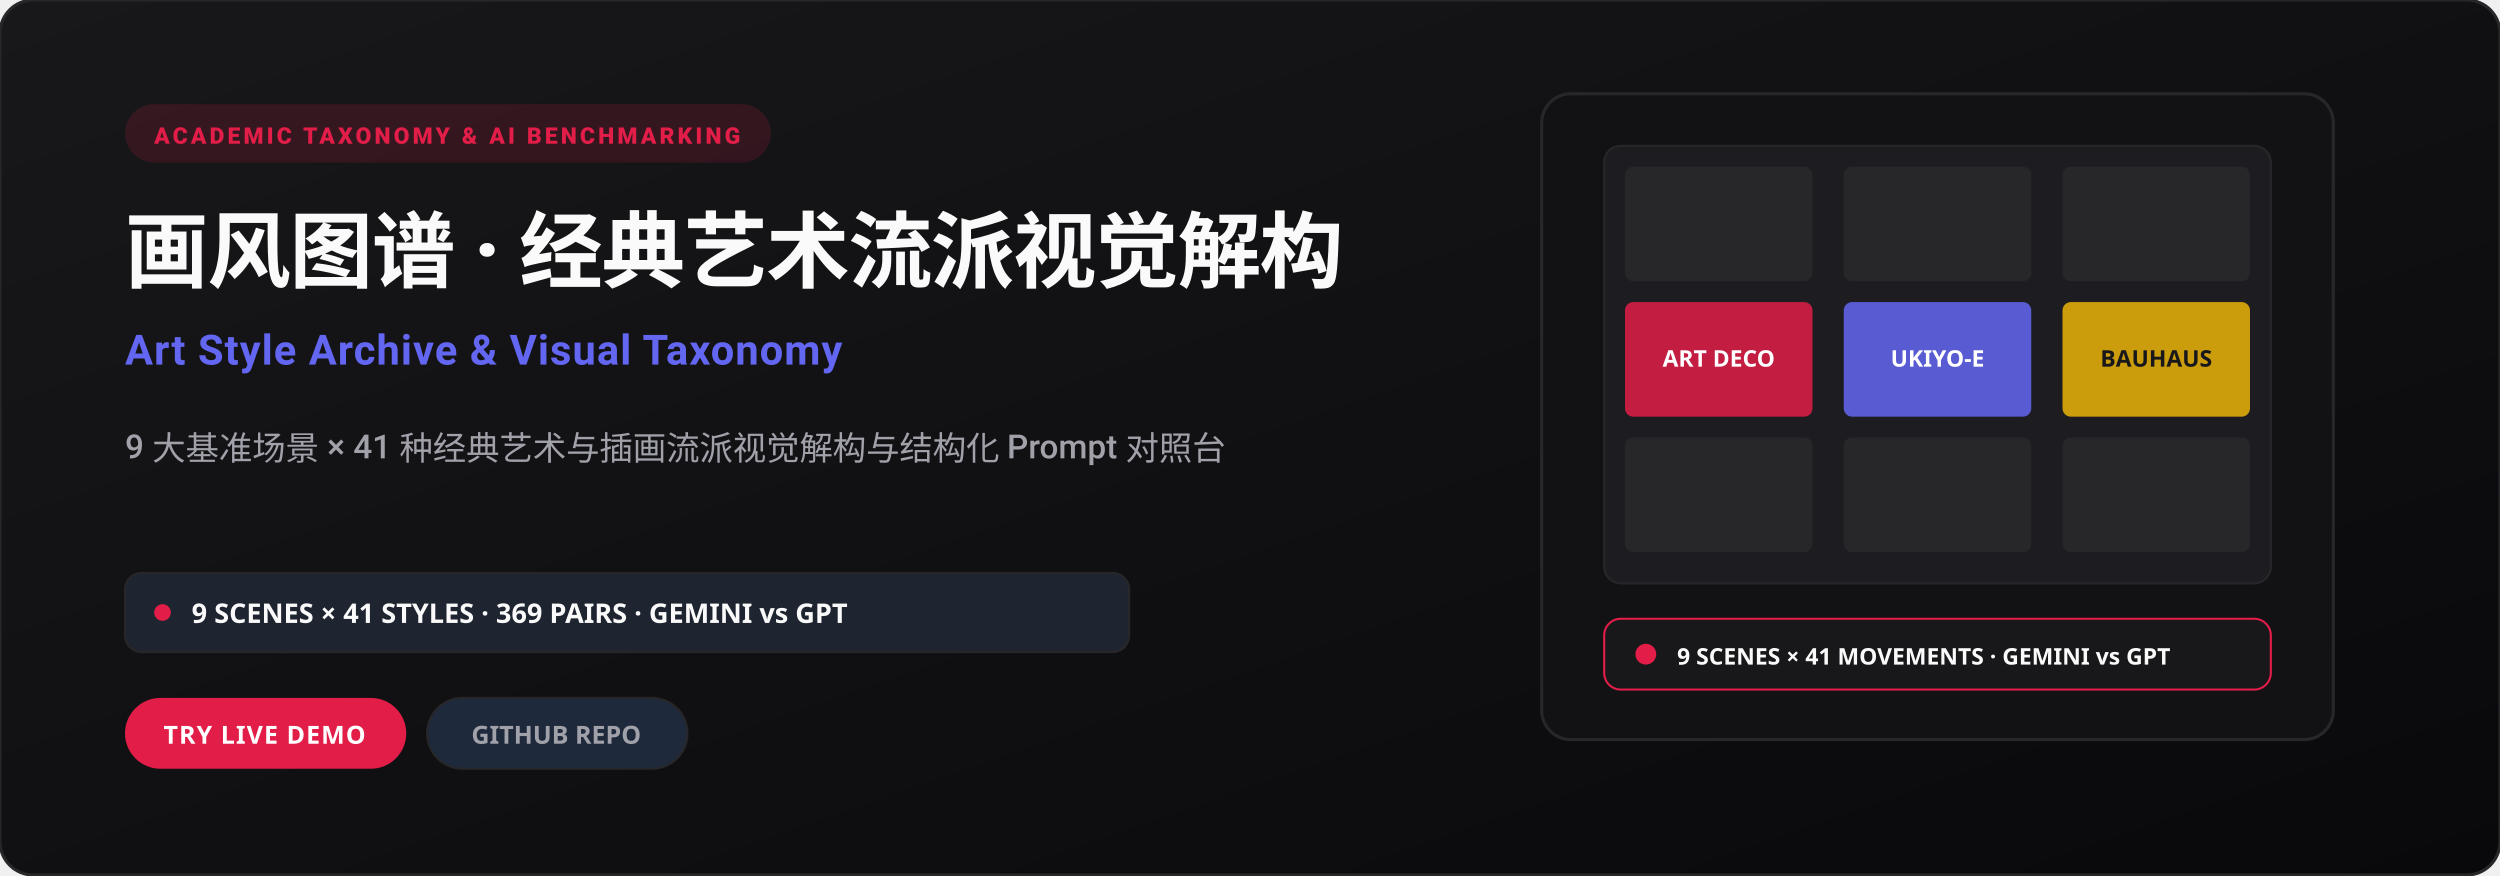
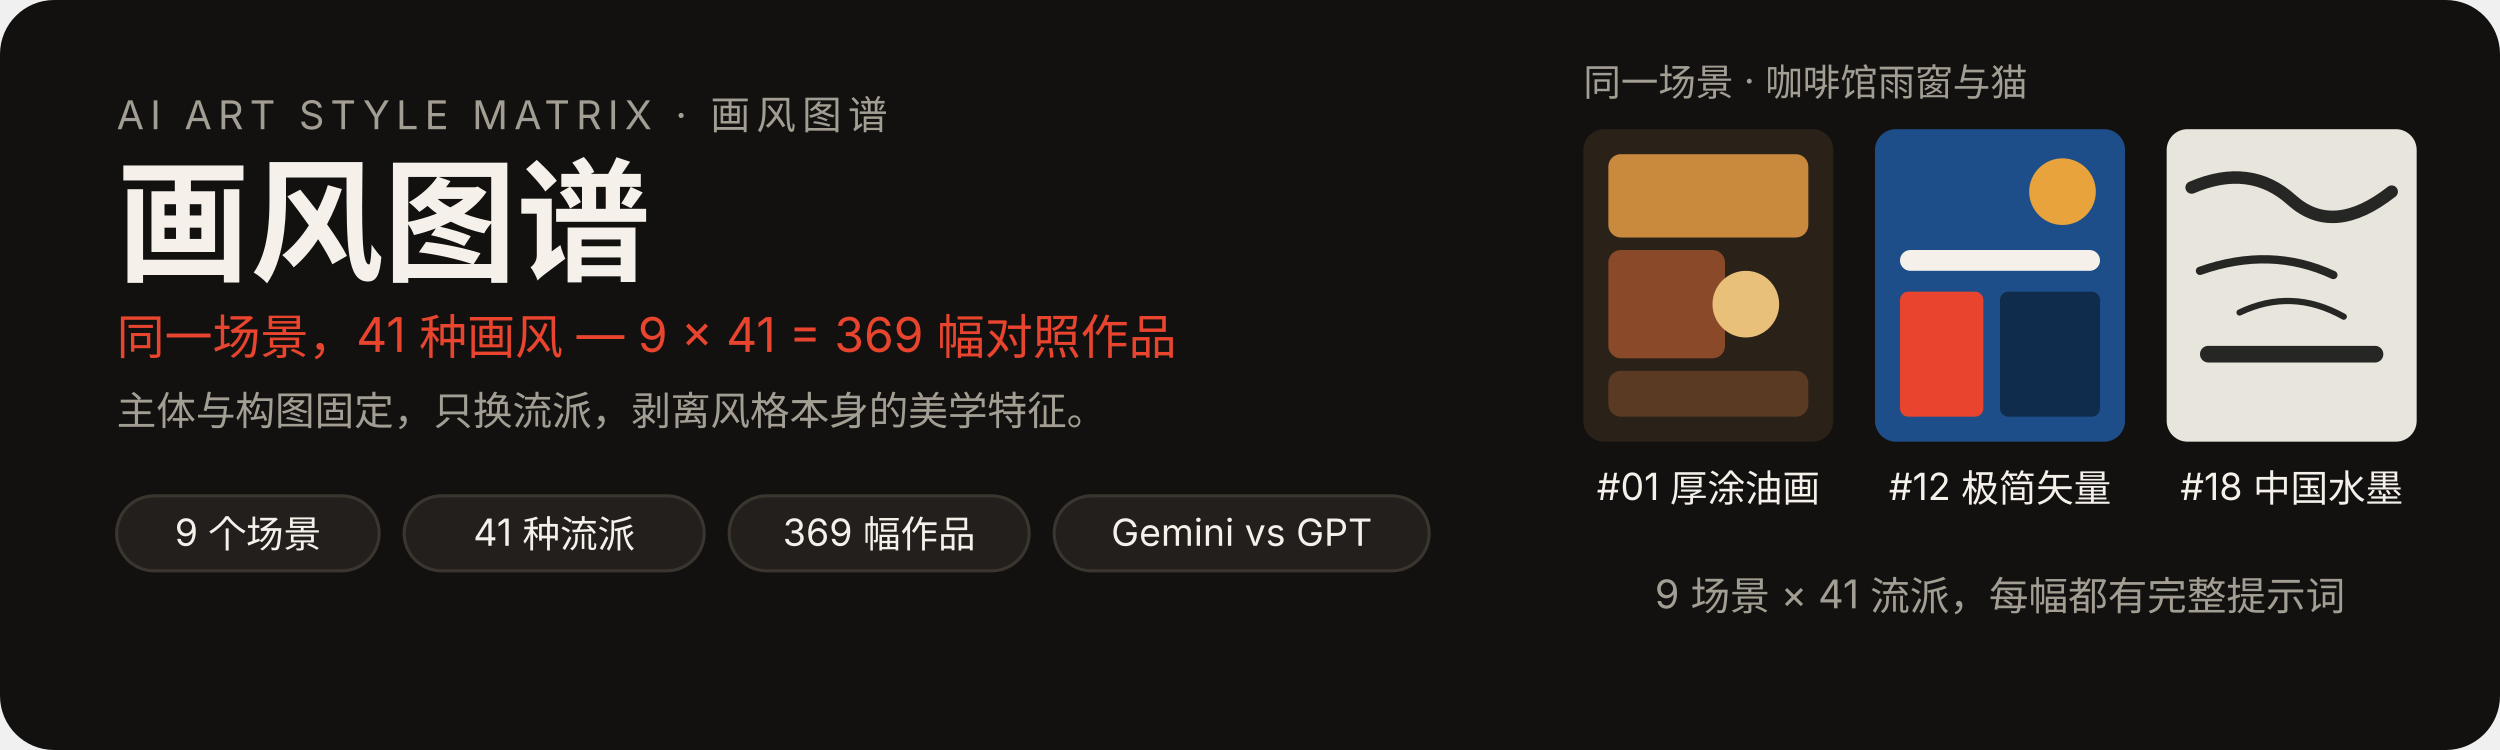
- <svg xmlns="http://www.w3.org/2000/svg" viewBox="0 0 1200 420" width="100%" height="100%">
-   <defs>
-     <linearGradient id="bgGrad_art-style-showcase" x1="0" y1="0" x2="1" y2="1">
-       <stop offset="0%" stop-color="#18181B" />
-       <stop offset="100%" stop-color="#09090B" />
-     </linearGradient>
-     <linearGradient id="primaryGrad_art-style-showcase" x1="0" y1="0" x2="1" y2="0">
-       <stop offset="0%" stop-color="#E11D48" />
-       <stop offset="100%" stop-color="#6366F1" />
-     </linearGradient>
-   </defs>
-   <rect width="1200" height="420" rx="16" fill="url(#bgGrad_art-style-showcase)" stroke="#27272A" stroke-width="1.5" />
-   <g transform="translate(60, 50)">
-     <rect x="0" y="0" width="310" height="28" rx="14" fill="#E11D48" opacity="0.15" />
-     <text x="14" y="19" font-family="system-ui, -apple-system, BlinkMacSystemFont, 'Segoe UI', Roboto, sans-serif" font-size="11" font-weight="800" fill="#E11D48" letter-spacing="1.5">ACADEMIC TAXONOMY &amp; AI BENCHMARKING</text>
-     <text x="0" y="85" font-family="system-ui, -apple-system, BlinkMacSystemFont, 'Segoe UI', Roboto, 'PingFang SC', 'Hiragino Sans GB', 'Microsoft YaHei', sans-serif" font-size="40" font-weight="900" fill="#FAFAFA" letter-spacing="-0.5">
-       画风图谱 · 经典艺术流派视觉解构
-     </text>
-     <text x="0" y="125" font-family="system-ui, -apple-system, BlinkMacSystemFont, 'Segoe UI', Roboto, sans-serif" font-size="20" font-weight="700" fill="#6366F1" letter-spacing="0.5">
-       Art Style Archive &amp; Visual Taxonomy
-     </text>
-     <text x="0" y="170" font-family="system-ui, -apple-system, BlinkMacSystemFont, 'Segoe UI', Roboto, 'PingFang SC', sans-serif" font-size="16" font-weight="500" fill="#A1A1AA">
-       9 大基准场景 × 41 种经典艺术与插画流派视觉解构与结构化 Prompt 对照台
-     </text>
-     <g transform="translate(0, 225)">
-       <rect x="0" y="0" width="482" height="38" rx="8" fill="#1E2430" stroke="#27272A" stroke-width="1" />
-       <circle cx="18" cy="19" r="4" fill="#E11D48" />
-       <text x="32" y="24" font-family="system-ui, sans-serif" font-size="13" font-weight="700" fill="#FAFAFA">9 SCENES × 41 STYLES · 369 PAIRS · GEMINI vs GPT</text>
-     </g>
-     <g transform="translate(0, 285)">
-       <rect x="0" y="0" width="135" height="34" rx="17" fill="#E11D48" />
-       <text x="67" y="22" text-anchor="middle" font-family="system-ui, sans-serif" font-size="12" font-weight="800" fill="#FFFFFF" letter-spacing="0.5">TRY LIVE DEMO</text>
-       <rect x="145" y="0" width="125" height="34" rx="17" fill="#1E293B" stroke="#27272A" stroke-width="1" />
-       <text x="207" y="22" text-anchor="middle" font-family="system-ui, sans-serif" font-size="12" font-weight="700" fill="#A1A1AA">GITHUB REPO</text>
+ <svg xmlns="http://www.w3.org/2000/svg" width="1200" height="360" viewBox="0 0 1200 360" role="img" aria-labelledby="title desc">
+   <rect width="1200" height="360" rx="26" fill="#121110" />
+   <g id="title-block" font-family="-apple-system, BlinkMacSystemFont, 'Segoe UI', 'PingFang SC', 'Microsoft YaHei', sans-serif">
+     <text x="56" y="62" font-size="19" letter-spacing="3" fill="#a39e93">AI ART STYLE MATRIX · 画风图谱</text>
+     <text x="56" y="130" font-size="64" font-weight="700" fill="#f5f1ea">画风图谱</text>
+     <text x="56" y="170" font-size="23" fill="#e8442e">同一场景，41 种画风 — 9 × 41 = 369 幅对照作品</text>
+     <text x="56" y="204" font-size="19" fill="#a39e93">主体与构图固定，只换流派，剥离风格本身的美学特征。</text>
+     <g id="chips" font-size="18" fill="#f5f1ea" text-anchor="middle">
+       <g>
+         <rect x="56" y="238" width="126" height="36" rx="18" fill="#221f1c" stroke="#3a352f" stroke-width="1.5" />
+         <text x="119" y="262">9 个场景</text>
+       </g>
+       <g>
+         <rect x="194" y="238" width="144" height="36" rx="18" fill="#221f1c" stroke="#3a352f" stroke-width="1.5" />
+         <text x="266" y="262">41 种流派</text>
+       </g>
+       <g>
+         <rect x="350" y="238" width="144" height="36" rx="18" fill="#221f1c" stroke="#3a352f" stroke-width="1.5" />
+         <text x="422" y="262">369 幅作品</text>
+       </g>
+       <g>
+         <rect x="506" y="238" width="180" height="36" rx="18" fill="#221f1c" stroke="#3a352f" stroke-width="1.5" />
+         <text x="596" y="262">Gemini vs GPT</text>
+       </g>
    </g>
  </g>
-   <g transform="translate(740, 45)">
-     <rect x="0" y="0" width="380" height="310" rx="14" fill="#121215" stroke="#27272A" stroke-width="1.5" />
-     <g transform="translate(30, 25)">
-       <rect x="0" y="0" width="320" height="210" rx="8" fill="#1C1C21" stroke="#27272A" stroke-width="1" />
-       <rect x="10" y="10" width="90" height="55" rx="4" fill="#27272A" />
-       <rect x="115" y="10" width="90" height="55" rx="4" fill="#27272A" />
-       <rect x="220" y="10" width="90" height="55" rx="4" fill="#27272A" />
-       <rect x="10" y="75" width="90" height="55" rx="4" fill="#E11D48" opacity="0.85" />
-       <text x="55" y="106" text-anchor="middle" font-family="system-ui, sans-serif" font-size="11" font-weight="900" fill="#FFFFFF">ART DECO</text>
-       <rect x="115" y="75" width="90" height="55" rx="4" fill="#6366F1" opacity="0.85" />
-       <text x="160" y="106" text-anchor="middle" font-family="system-ui, sans-serif" font-size="11" font-weight="900" fill="#FFFFFF">UKIYO-E</text>
-       <rect x="220" y="75" width="90" height="55" rx="4" fill="#EAB308" opacity="0.85" />
-       <text x="265" y="106" text-anchor="middle" font-family="system-ui, sans-serif" font-size="11" font-weight="900" fill="#18181B">BAUHAUS</text>
-       <rect x="10" y="140" width="90" height="55" rx="4" fill="#27272A" />
-       <rect x="115" y="140" width="90" height="55" rx="4" fill="#27272A" />
-       <rect x="220" y="140" width="90" height="55" rx="4" fill="#27272A" />
+   <g id="style-frames" font-family="-apple-system, BlinkMacSystemFont, 'Segoe UI', 'PingFang SC', 'Microsoft YaHei', sans-serif">
+     <text x="760" y="46" font-size="18" fill="#a39e93">同一场景 · 咖啡馆雨窗与猫</text>
+     <g id="frame-impasto">
+       <rect x="760" y="62" width="120" height="150" rx="10" fill="#2a2118" />
+       <g>
+         <rect x="772" y="74" width="96" height="40" rx="6" fill="#c98a3d" />
+         <rect x="772" y="120" width="56" height="52" rx="6" fill="#8a4a2a" />
+         <circle cx="838" cy="146" r="16" fill="#e8c07a" />
+         <rect x="772" y="178" width="96" height="22" rx="6" fill="#5a3a22" />
+       </g>
+       <text x="820" y="240" font-size="18" fill="#f5f1ea" text-anchor="middle">#01 厚涂油画</text>
    </g>
-     <rect x="30" y="252" width="320" height="34" rx="8" fill="#18181B" stroke="#E11D48" stroke-width="1" />
-     <circle cx="50" cy="269" r="5" fill="#E11D48" />
-     <text x="65" y="274" font-family="system-ui, sans-serif" font-size="11" font-weight="800" fill="#FAFAFA">9 SCENES × 41 MOVEMENTS · GEMINI vs GPT</text>
+     <g id="frame-vector">
+       <rect x="900" y="62" width="120" height="150" rx="10" fill="#1d4e89" />
+       <g>
+         <circle cx="990" cy="92" r="16" fill="#e8a33d" />
+         <rect x="912" y="120" width="96" height="10" rx="5" fill="#f5f1ea" />
+         <rect x="912" y="140" width="40" height="60" rx="4" fill="#e8442e" />
+         <rect x="960" y="140" width="48" height="60" rx="4" fill="#0f2c4d" />
+       </g>
+       <text x="960" y="240" font-size="18" fill="#f5f1ea" text-anchor="middle">#12 极简矢量</text>
+     </g>
+     <g id="frame-ink">
+       <rect x="1040" y="62" width="120" height="150" rx="10" fill="#e8e6dc" />
+       <g stroke="#262624" stroke-linecap="round" fill="none">
+         <path d="M1052 90 Q 1080 78 1100 96 T 1148 92" stroke-width="6" />
+         <path d="M1056 130 Q 1090 118 1120 132" stroke-width="4" />
+         <path d="M1060 170 L 1140 170" stroke-width="8" />
+         <path d="M1075 150 Q 1100 138 1125 152" stroke-width="3" />
+       </g>
+       <rect x="1040" y="222" width="120" height="30" rx="8" fill="#121110" />
+       <text x="1100" y="240" font-size="18" fill="#f5f1ea" text-anchor="middle">#18 中国水墨</text>
+     </g>
+     <g id="frames-note" text-anchor="middle">
+       <text x="960" y="292" font-size="19" fill="#a39e93">9 场景 × 41 流派，每幅都有完整提示词</text>
+     </g>
  </g>
</svg>
